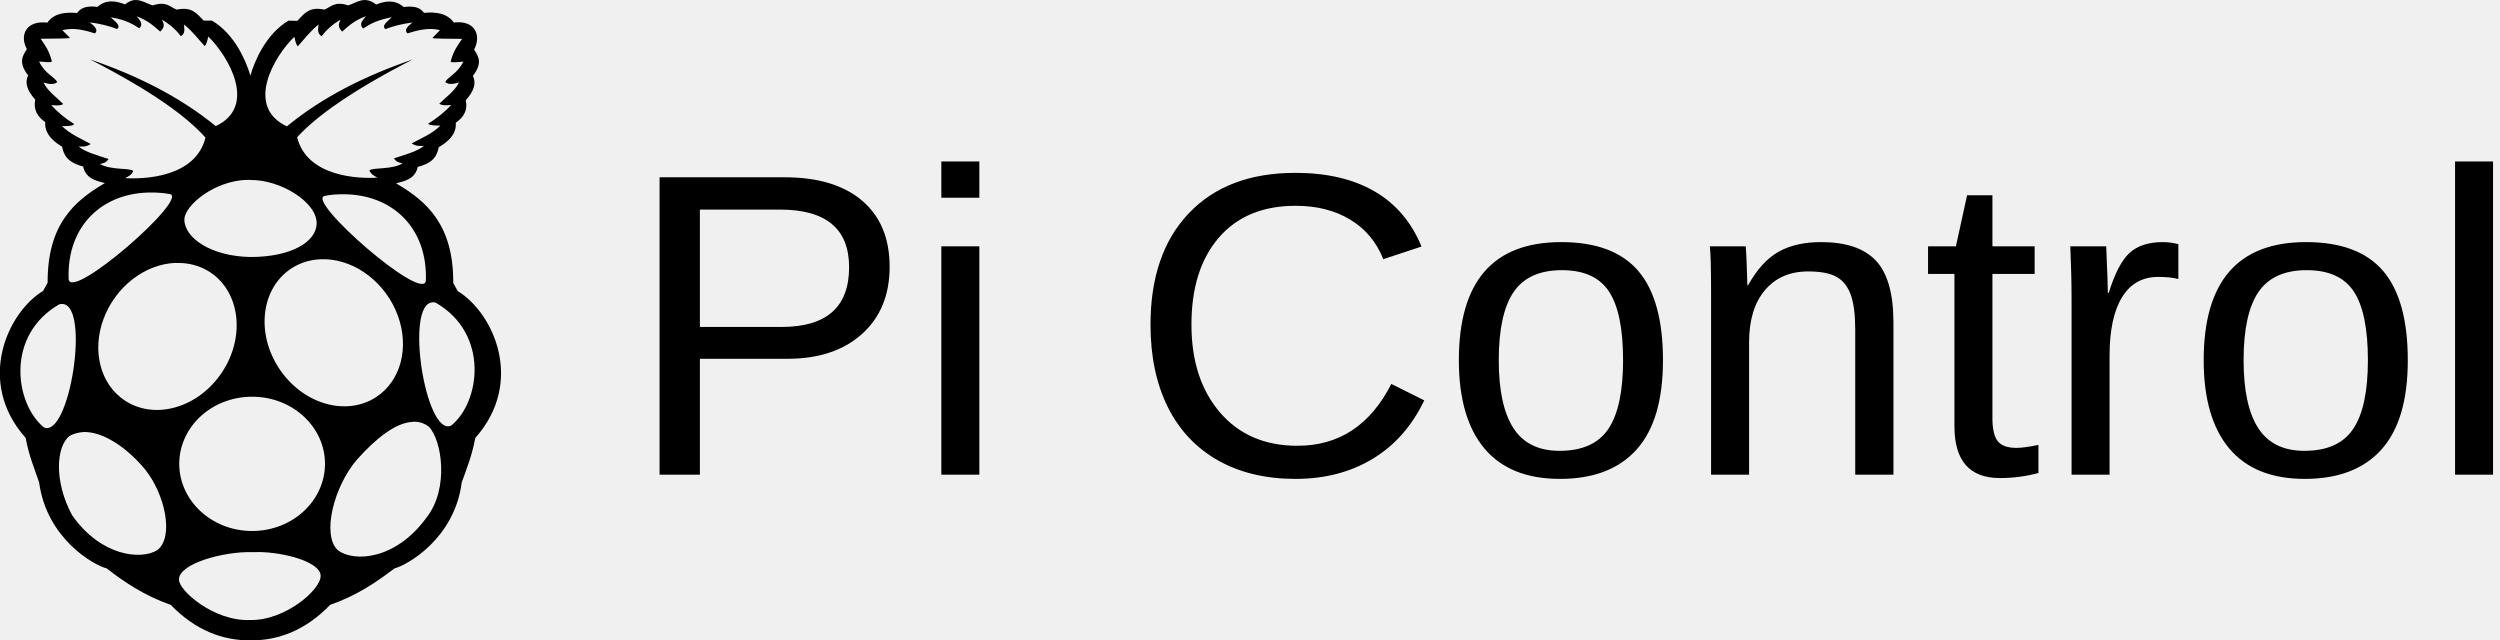
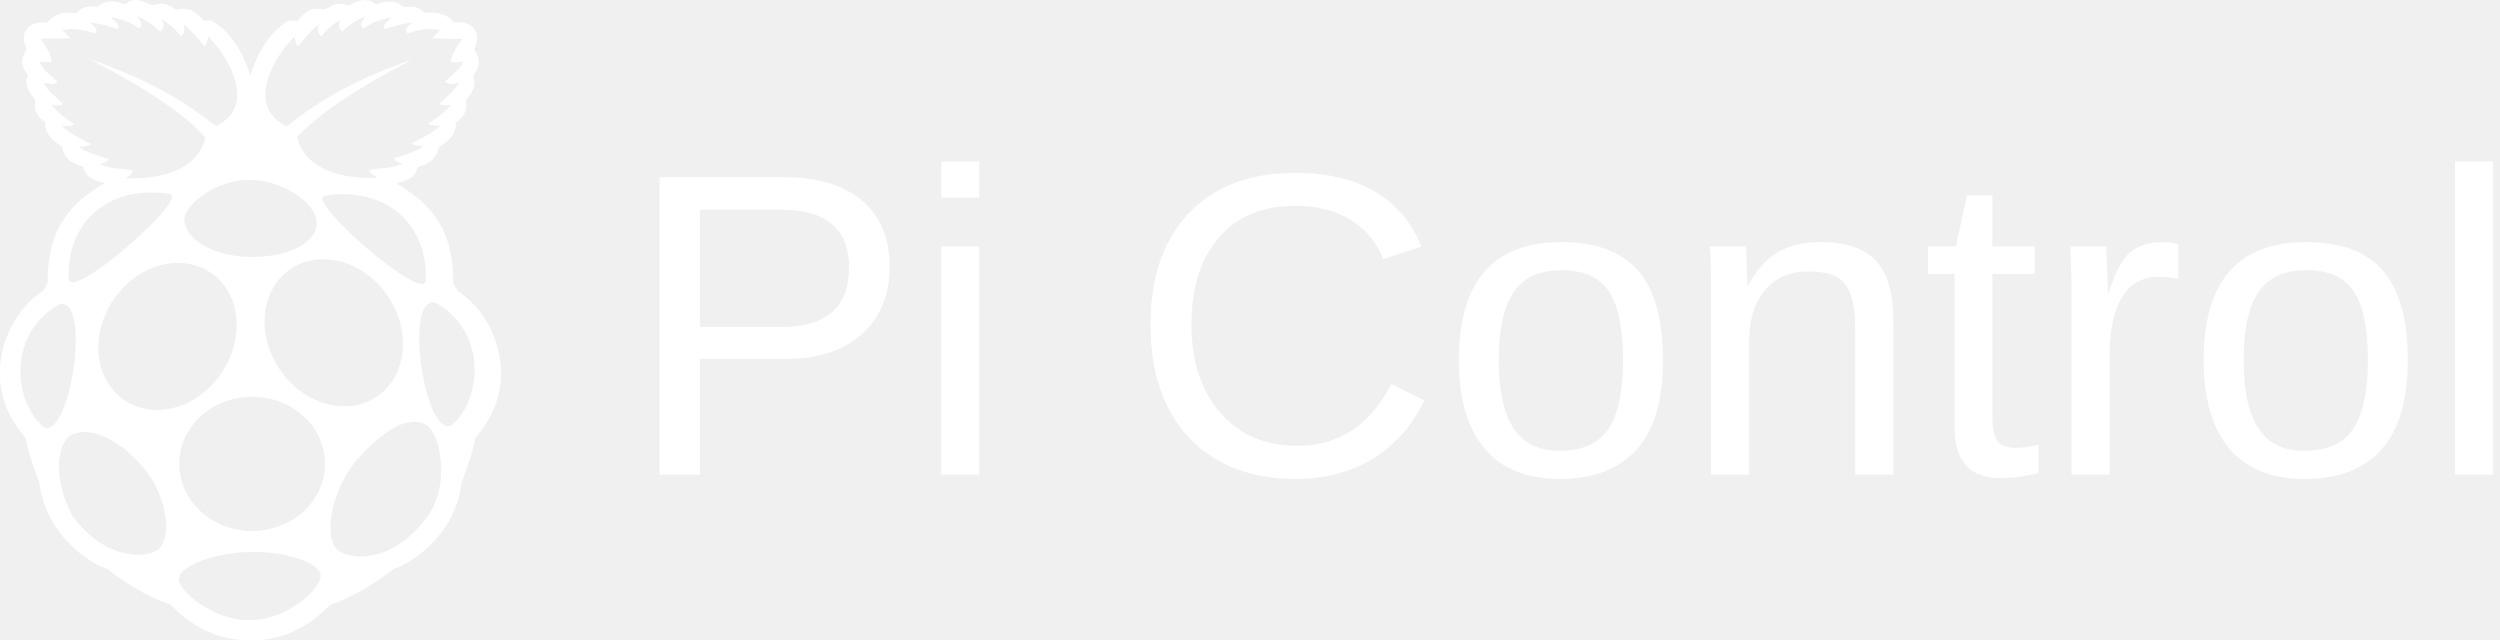
- <svg xmlns="http://www.w3.org/2000/svg" viewBox="0 0 2000 512" height="512" width="2000">
+ <svg xmlns="http://www.w3.org/2000/svg" viewBox="0 0 2000 512" height="512" width="2000" fill="#FFF">
  <path d="M108.5 0c-2.6 0-5.3 1-8.5 3.5-7.8-3-15.3-4-22 2C67.6 4.3 64.3 7 61.7 10.4c-2.3 0-17-2.4-23.8 7.7-17-2-22.5 10-16.4 21.2-3.5 5.4-7 10.7 1 21-2.8 5.7-1 12 5.7 19.4-1.7 8 1.8 13.7 8 18-1 11 10 17.5 13.5 19.7 1.3 6.4 4 12.5 16.8 15.8 2.2 9.7 10 11.3 17.4 13.3-24.8 14.4-46 33.3-45.8 79.7l-3.6 6.5c-28.4 17.2-54 72.6-14 117.6 2.6 14.2 7 24.4 10.8 35.6 6 45 43.8 66.3 54 68.8 14.5 11.2 30.2 21.8 51.3 29.2 20 20.6 41.6 28.4 63.3 28.4h1c21.7 0 43.3-7.8 63.2-28.4 21.2-7.4 36.8-18 51.5-29.2 10-2.5 48-23.7 53.8-68.8 4-11.2 8.2-21.4 10.8-35.5 40-45 14.4-100.3-14-117.5l-3.6-6.5c.2-46.4-21-65.3-45.7-79.7 7.4-2 15.2-3.6 17.3-13.2 12.8-3.2 15.5-9.3 16.8-15.7 3.5-2.2 14.7-8.6 13.6-19.6 6.3-4.4 9.8-10 8-18 6.8-7.6 8.5-13.8 5.7-19.5 8-10.3 4.5-15.6 1-21C385.3 28 380 16 363 18c-6.8-10-21.5-7.8-23.8-7.7-2.5-3.3-6-6-16.3-4.7-6.8-6-14.3-5-22-2-9.3-7.3-15.4-1.5-22.3.7-11-3.6-13.7 1.3-19.2 3.4-12-2.6-15.8 3-21.6 9l-7-.2c-18.2 10.8-27.3 32.7-30.5 44-3.3-11.3-12.4-33.2-30.7-44H163c-5.8-5.8-9.5-11.4-21.6-8.8-5.5-2-8-7-19.2-3.4C117.7 3 113.5 0 108.5 0zm.7 13c9.3 3.4 14 8 19 12.3 1.8-2.3 4.5-4 1.3-9.6C136 19.5 141 24 144.7 29c4-2.6 2.5-6.2 2.5-9.4 7 5.6 11.2 11.5 16.6 17.3 1-1 2-3.5 2.8-7.7 16.4 16 39.5 56 6 71.7C144 77.5 109.8 60.4 72 47.5c48.7 25 77 45.3 92.4 62.6-8 32-49.3 33.3-64.4 32.4 3-1.4 5.7-3 6.6-5.8-3.8-2.7-17.3-.3-26.7-5.5 3.6-.7 5.2-1.4 7-4-9-3-18.5-5.4-24-10 3 0 5.7.6 9.7-2-8-4.4-16.4-7.8-23-14.3 4 0 8.5 0 9.8-1.6C52.2 94.7 46 89.7 41 84c5.8.8 8.2.2 9.6-.8C45 77.6 38 72.8 34.8 66c4.3 1.3 8.2 2 11-.3-2-4.2-10-6.7-14.5-16.5 4.5.4 9.3 1 10.2 0-2-8.5-5.6-13.3-9-18.2 9.5-.2 24 0 23.4-.8l-6-6c9.3-2.6 19 .3 26 2.5 3-2.5 0-5.6-4-8.8 8 1 15.3 2.8 21.8 5.3 3.5-3-2.3-6.3-5-9.4 12.3 2.2 17.5 5.5 22.7 8.8 3.8-3.6.2-6.7-2.3-9.8zm183.6 0c-2.5 3-6 6.2-2.3 9.8 5.2-3.3 10.4-6.6 22.8-9-2.8 3.2-8.5 6.4-5 9.5C314.7 20.8 322 19 330 18c-4 3-7 6.2-4 8.7 7-2.2 16.7-5 26-2.6l-6 6.2c-.5.8 14 .6 23.7.8-3.5 5-7 9.7-9.2 18.2 1 1 5.7.4 10.2 0C366 59 358 61.5 356.2 65.7c2.8 2.2 6.7 1.6 11 .2C364 72.7 357 77.5 351.4 83c1.4 1 4 1.6 9.6 1-5 5.4-11.2 10.4-18.5 15 1.3 1.4 5.7 1.4 9.8 1.5-6.6 6.5-15 10-23 14.2 4 2.6 6.8 2 9.8 2-5.5 4.6-15 7-24 10 1.8 2.6 3.5 3.3 7 4-9.3 5.3-22.8 3-26.6 5.6 1 2.7 3.5 4.4 6.6 5.8-15 1-56.5-.5-64.4-32.3C253 93 281.4 72.7 330 47.6c-37.8 13-72 30-100.5 53.5-33.6-15.8-10.5-55.8 6-71.7.8 4.2 1.7 6.8 2.8 7.6 5.3-6 9.7-11.8 16.5-17.4 0 3.2-1.6 6.8 2.5 9.4 3.7-5 8.6-9.5 15.2-13.3-3 5.6-.5 7.3 1.2 9.6 5-4.4 9.8-9 19-12.3zm-95 131c.8-.2 1.6-.2 2.5 0 23.8-.4 53.2 17.6 53 34.6 0 15-20.6 27-52.8 27-31.7-.5-53-15.3-53-30 .2-11.5 24.4-31.2 50.3-31.7zm-76.5 10c4.7 0 9.5.4 14.4 1.2 16.6 2.8-79.4 86.6-80.8 68-1.5-43.5 28-69.4 66.3-69.2zm153 1.4c38.3-.2 67.8 25.7 66.4 69-1.4 18.8-97.4-65-80.8-67.7 4.8-1 9.6-1.3 14.3-1.3zm-13.8 52A61.6 52.2 56 0 1 301 317.6a61.6 52.2 56 0 1-68-102.8 61.6 52.2 56 0 1 27.5-7.4zm-120 3a52.2 61.6 34 0 1 27.5 7.3 52.2 61.6 34 0 1-68 102.8 52.2 61.6 34 0 1 40.6-110.2zm205.6 31.4c.8 0 1.6 0 2.4.3 43.2 24.8 35.7 79.7 12.4 98.4-20.5 9.2-37.4-98.2-14.7-98.6zm-296.3 1.4c22.7.4 5.8 107.8-14.7 98.7-23.3-19-30.8-73.8 12.4-98.5l2.3-.3zm153.7 74.2A58.2 53.7 0 0 1 260 371a58.2 53.7 0 0 1-116.6 0 58.2 53.7 0 0 1 60-53.6zm127 20c4.5-.2 8.7 1 12.6 4 10.3 10.4 16.4 49.2-1.7 72.4-25 34.6-58.7 36-71.2 26.3-13-12.3-3-50.8 15-72 15.4-17.4 31.7-30.3 45.3-30.6zM67 345.6c15-.3 33.4 11.5 48.3 29 16.7 20 24.3 55.2 10.4 65.6-13.3 8-45.2 4.6-68-28C43 385 45 357 55.6 348.8c3.5-2 7.5-3 11.7-3.2zm139.2 96c22.7.2 50.3 8.4 50.3 19 .4 11-28.4 36-56.3 35.4-29 1.3-57.3-23.7-57-32.3-.4-12.7 35.3-22.6 58.5-22h4.4z" />
  <text y="920.1" x="499.3" style="line-height:125%" font-size="55.3" font-family="sans-serif" letter-spacing="0" word-spacing="0" transform="translate(0 -540.362)">
    <tspan y="920.1" x="499.3">
      <tspan style="-inkscape-font-specification:Arial" y="920.1" x="499.3" font-size="345.8" font-family="Arial">Pi Control</tspan>
    </tspan>
  </text>
</svg>
